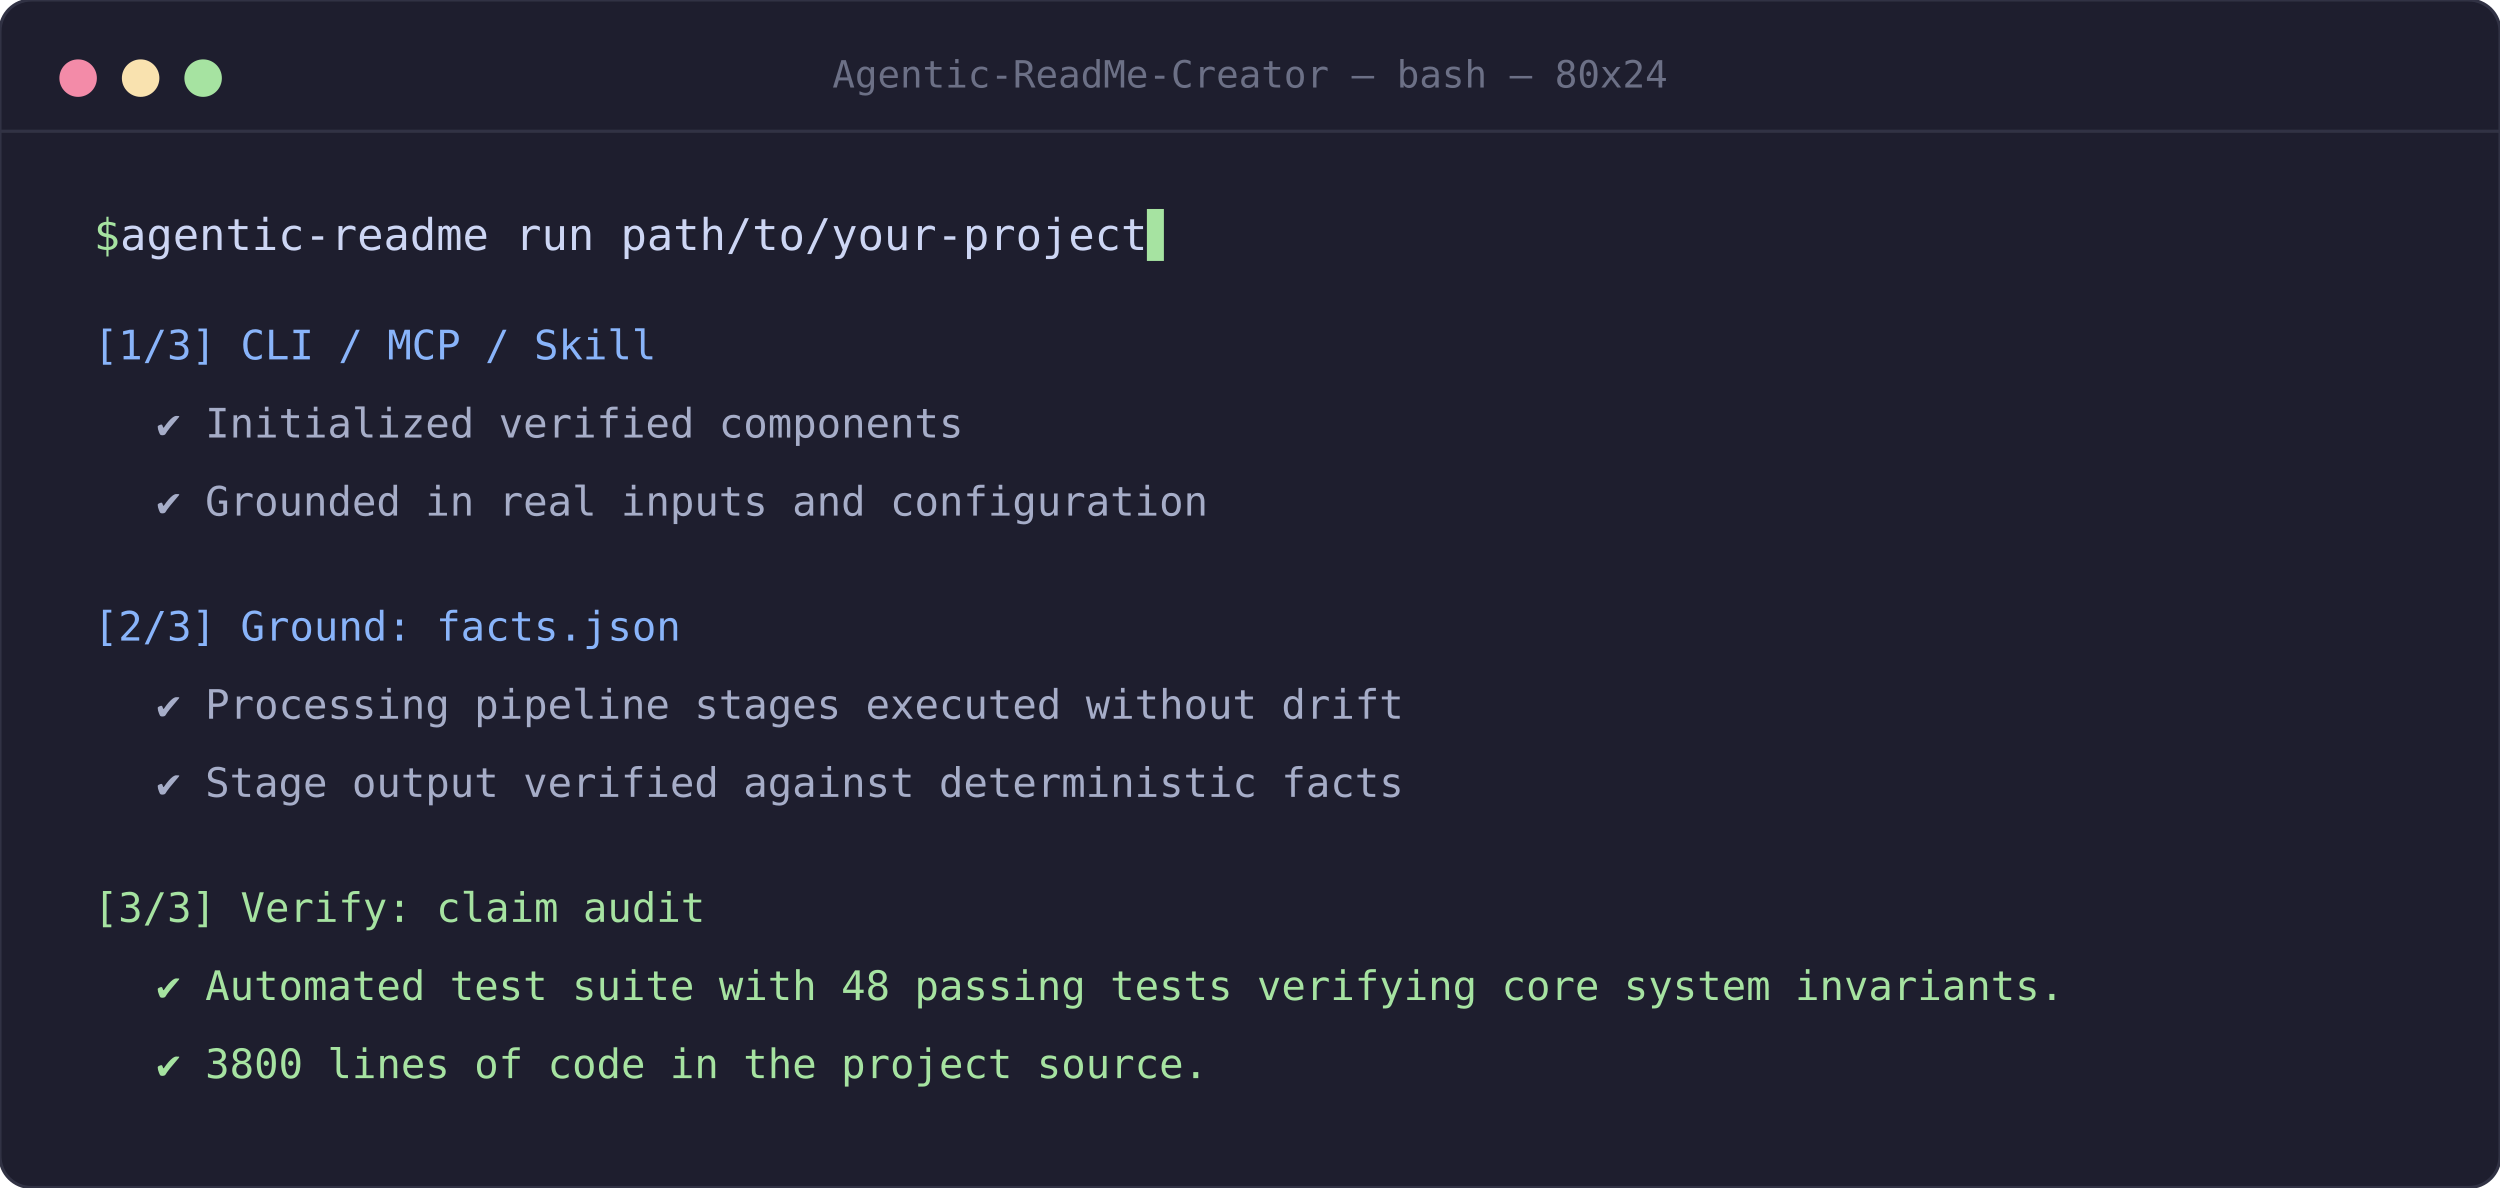
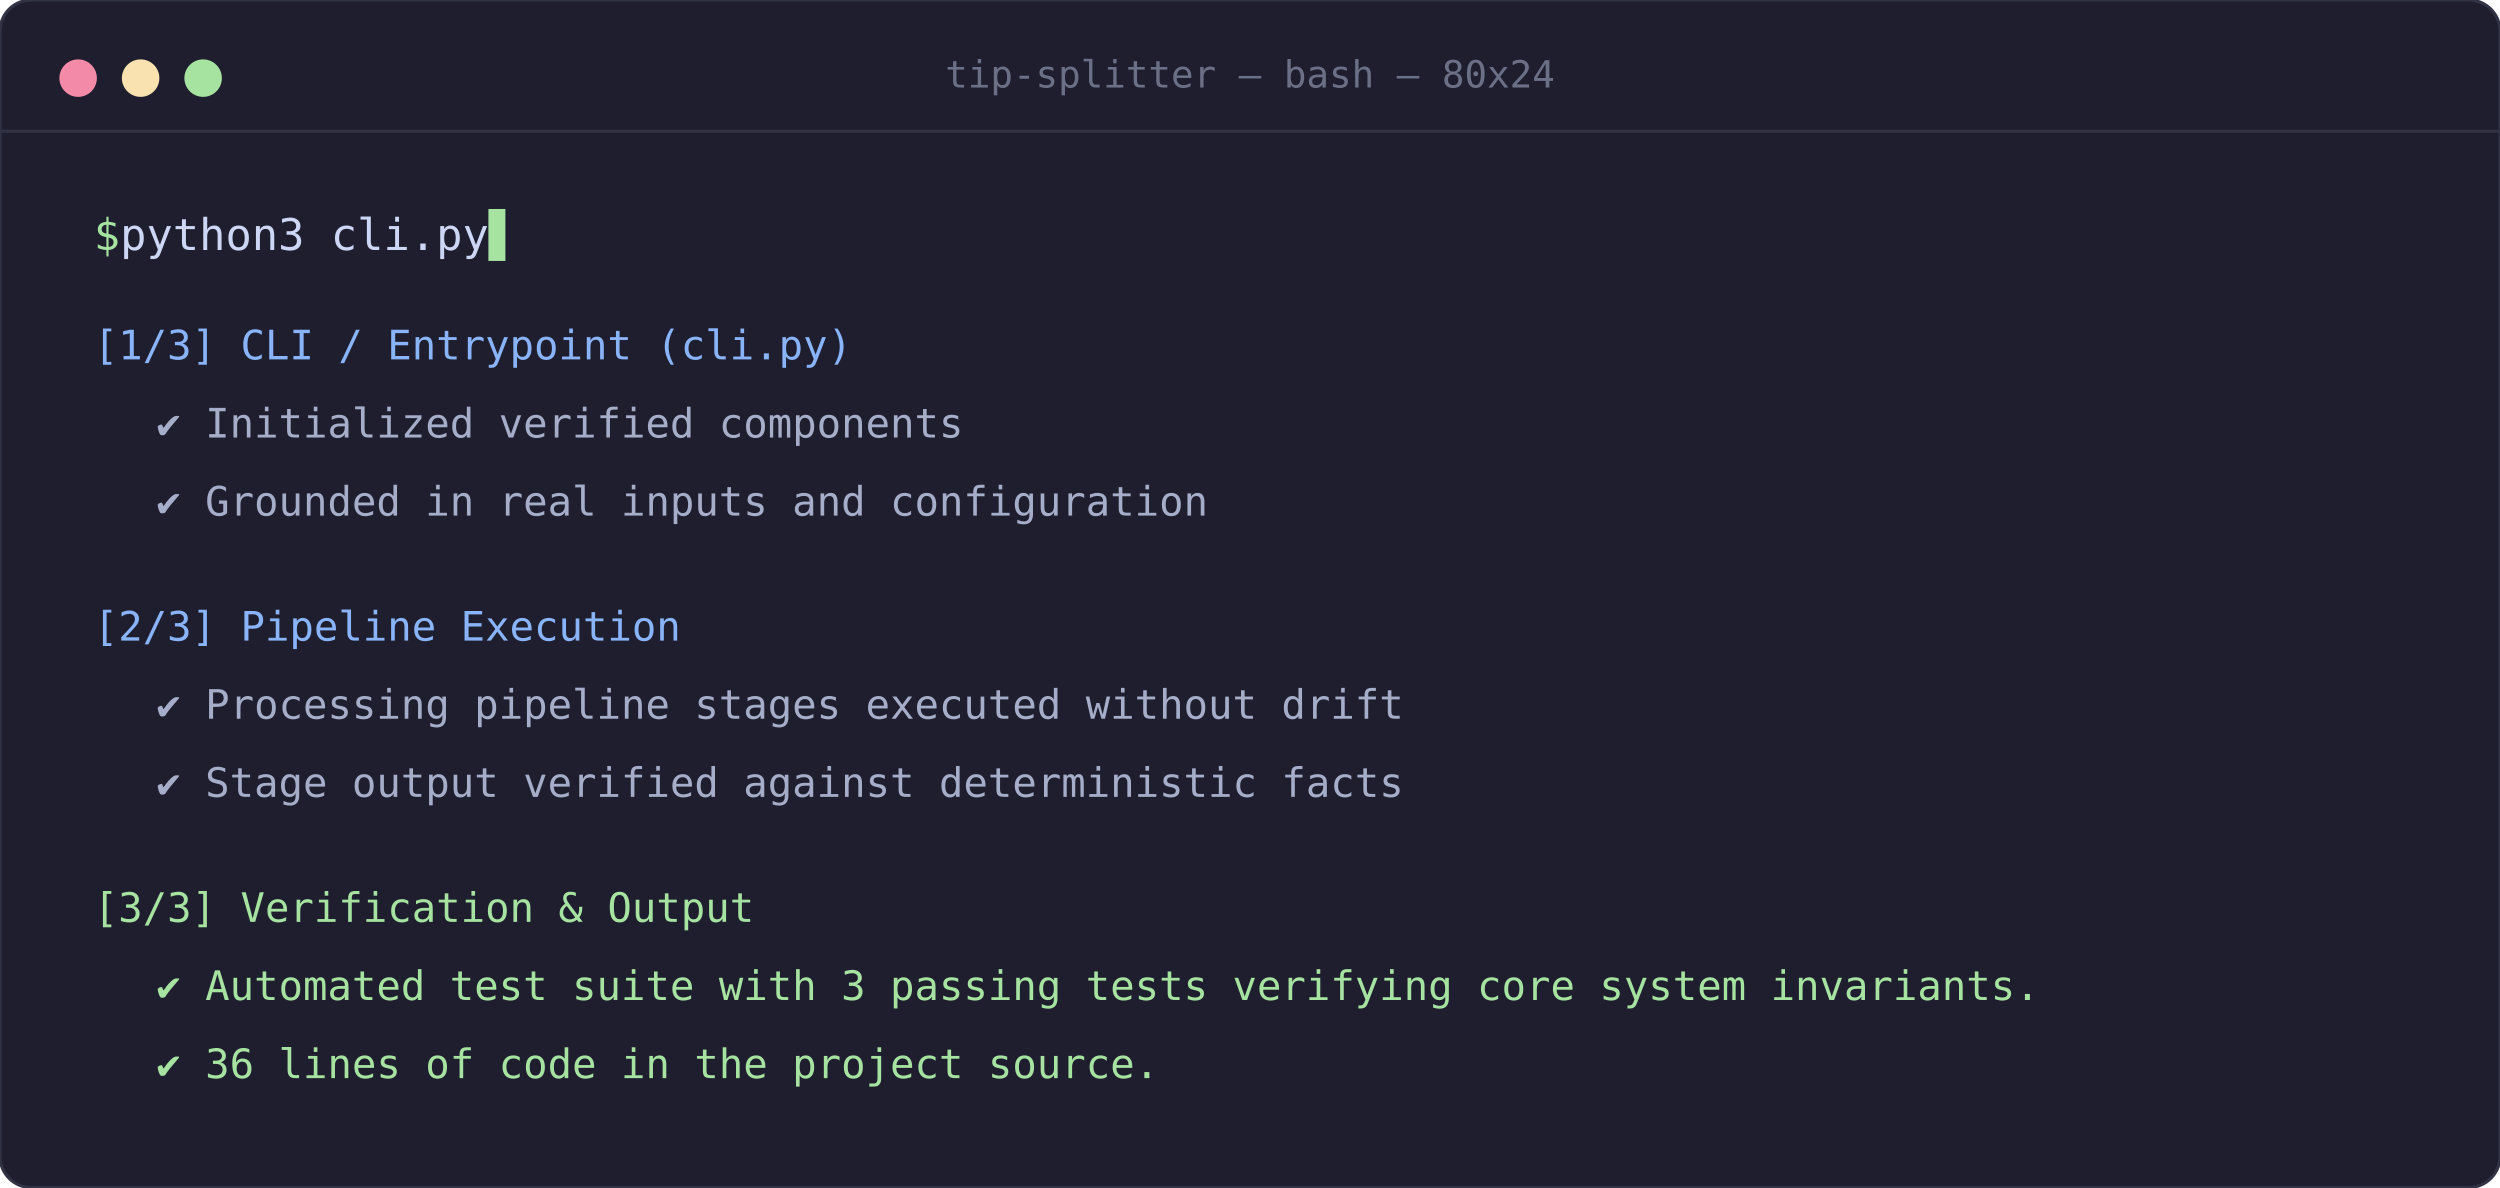
<svg xmlns="http://www.w3.org/2000/svg" version="1.1" viewBox="0 0 800 380" width="800" height="380">
  <style>
    @keyframes blink {
      0%, 49% { opacity: 1; }
      50%, 100% { opacity: 0; }
    }
    .terminal-cursor {
      animation: blink 1s infinite;
    }
    @media (prefers-reduced-motion: reduce) {
      .terminal-cursor {
        animation: none;
        opacity: 1;
      }
    }
  </style>
  <rect width="100%" height="100%" rx="10" fill="#1e1e2e" stroke="#313244" stroke-width="1" />
  <circle cx="25" cy="25" r="6" fill="#f38ba8" />
  <circle cx="45" cy="25" r="6" fill="#f9e2af" />
  <circle cx="65" cy="25" r="6" fill="#a6e3a1" />
-   <text x="400" y="28" font-size="12" font-family="ui-monospace, SFMono-Regular, Menlo, Monaco, Consolas, monospace" fill="#6c7086" text-anchor="middle">Agentic-ReadMe-Creator — bash — 80x24</text>
+   <text x="400" y="28" font-size="12" font-family="ui-monospace, SFMono-Regular, Menlo, Monaco, Consolas, monospace" fill="#6c7086" text-anchor="middle">tip-splitter — bash — 80x24</text>
  <line x1="0" y1="42" x2="800" y2="42" stroke="#313244" stroke-width="1" />
  <text x="30" y="80" font-size="14" font-family="ui-monospace, SFMono-Regular, Menlo, Monaco, Consolas, monospace" fill="#cdd6f4">
-     <tspan fill="#a6e3a1">$ </tspan>agentic-readme run path/to/your-project<tspan class="terminal-cursor" fill="#a6e3a1"> ▋</tspan>
+     <tspan fill="#a6e3a1">$ </tspan>python3 cli.py<tspan class="terminal-cursor" fill="#a6e3a1"> ▋</tspan>
  </text>
-   <text x="30" y="115" font-size="13" font-family="ui-monospace, SFMono-Regular, Menlo, Monaco, Consolas, monospace" fill="#89b4fa">[1/3] CLI / MCP / Skill</text>
+   <text x="30" y="115" font-size="13" font-family="ui-monospace, SFMono-Regular, Menlo, Monaco, Consolas, monospace" fill="#89b4fa">[1/3] CLI / Entrypoint (cli.py)</text>
  <text x="50" y="140" font-size="13" font-family="ui-monospace, SFMono-Regular, Menlo, Monaco, Consolas, monospace" fill="#a6adc8">✔ Initialized verified components</text>
  <text x="50" y="165" font-size="13" font-family="ui-monospace, SFMono-Regular, Menlo, Monaco, Consolas, monospace" fill="#a6adc8">✔ Grounded in real inputs and configuration</text>
-   <text x="30" y="205" font-size="13" font-family="ui-monospace, SFMono-Regular, Menlo, Monaco, Consolas, monospace" fill="#89b4fa">[2/3] Ground: facts.json</text>
+   <text x="30" y="205" font-size="13" font-family="ui-monospace, SFMono-Regular, Menlo, Monaco, Consolas, monospace" fill="#89b4fa">[2/3] Pipeline Execution</text>
  <text x="50" y="230" font-size="13" font-family="ui-monospace, SFMono-Regular, Menlo, Monaco, Consolas, monospace" fill="#a6adc8">✔ Processing pipeline stages executed without drift</text>
  <text x="50" y="255" font-size="13" font-family="ui-monospace, SFMono-Regular, Menlo, Monaco, Consolas, monospace" fill="#a6adc8">✔ Stage output verified against deterministic facts</text>
-   <text x="30" y="295" font-size="13" font-family="ui-monospace, SFMono-Regular, Menlo, Monaco, Consolas, monospace" fill="#a6e3a1">[3/3] Verify: claim audit</text>
-   <text x="50" y="320" font-size="13" font-family="ui-monospace, SFMono-Regular, Menlo, Monaco, Consolas, monospace" fill="#a6e3a1">✔ Automated test suite with 48 passing tests verifying core system invariants.</text>
-   <text x="50" y="345" font-size="13" font-family="ui-monospace, SFMono-Regular, Menlo, Monaco, Consolas, monospace" fill="#a6e3a1">✔ 3800 lines of code in the project source.</text>
+   <text x="30" y="295" font-size="13" font-family="ui-monospace, SFMono-Regular, Menlo, Monaco, Consolas, monospace" fill="#a6e3a1">[3/3] Verification &amp; Output</text>
+   <text x="50" y="320" font-size="13" font-family="ui-monospace, SFMono-Regular, Menlo, Monaco, Consolas, monospace" fill="#a6e3a1">✔ Automated test suite with 3 passing tests verifying core system invariants.</text>
+   <text x="50" y="345" font-size="13" font-family="ui-monospace, SFMono-Regular, Menlo, Monaco, Consolas, monospace" fill="#a6e3a1">✔ 36 lines of code in the project source.</text>
</svg>
